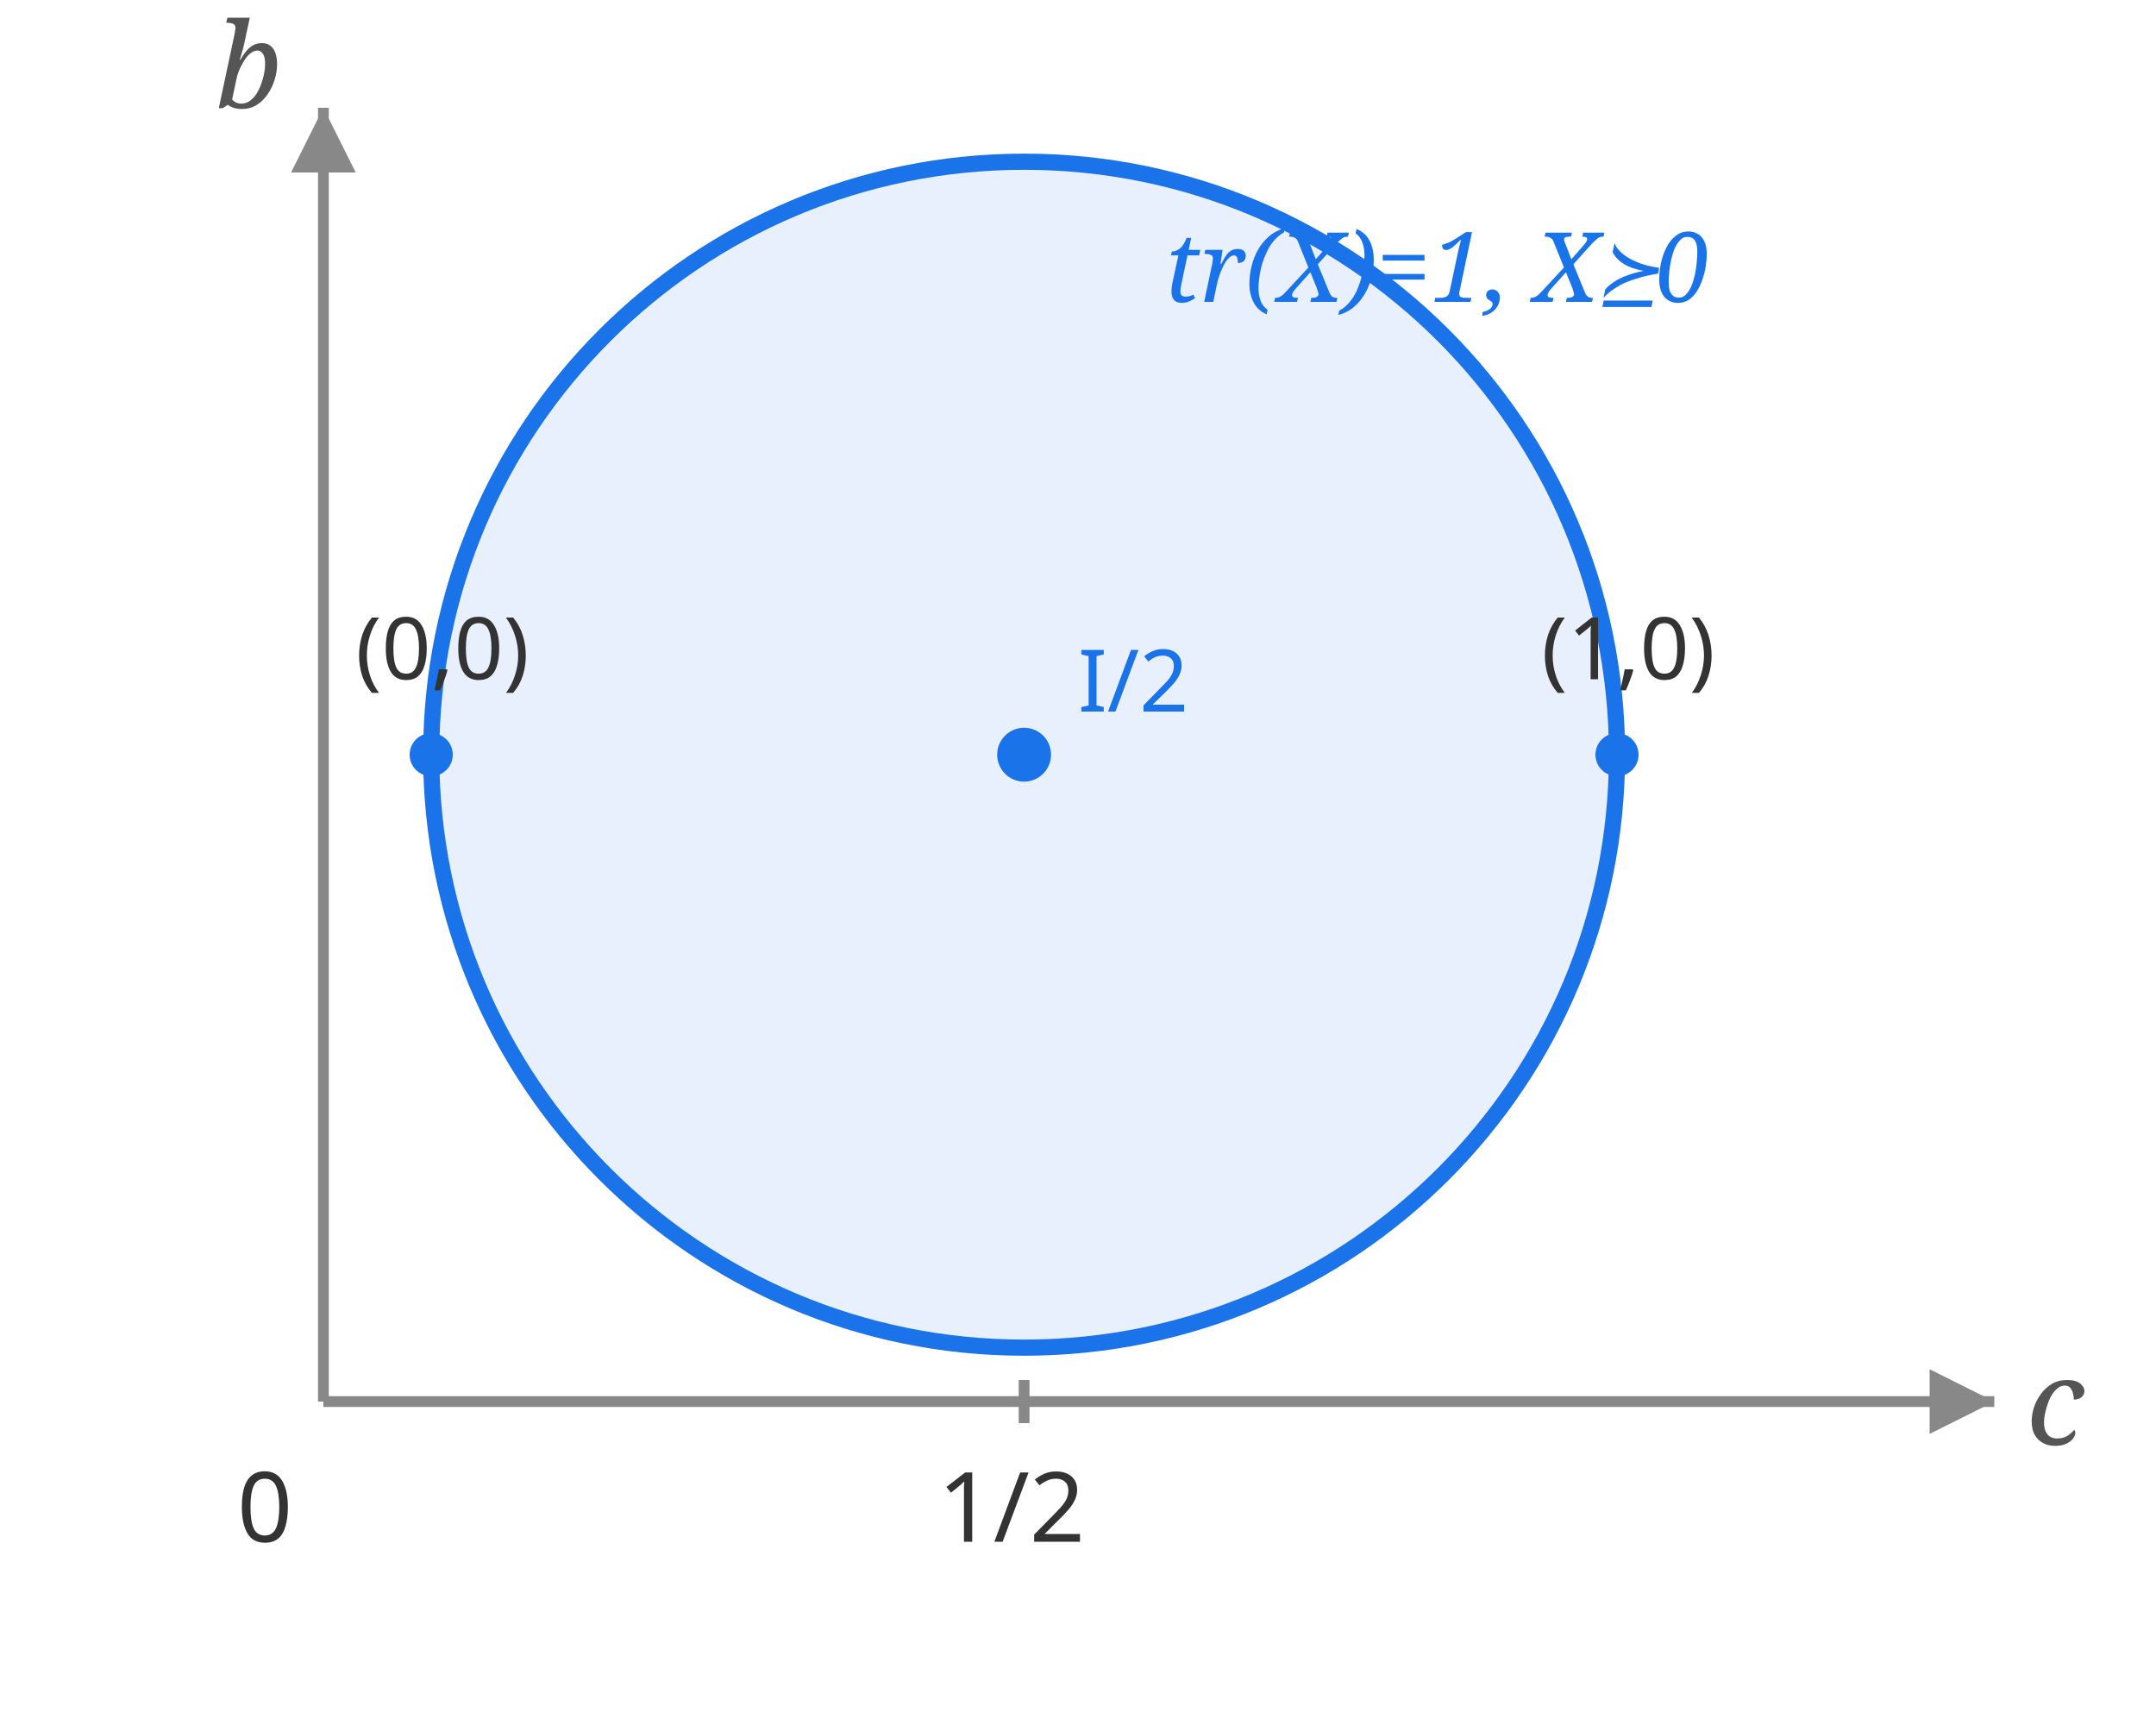
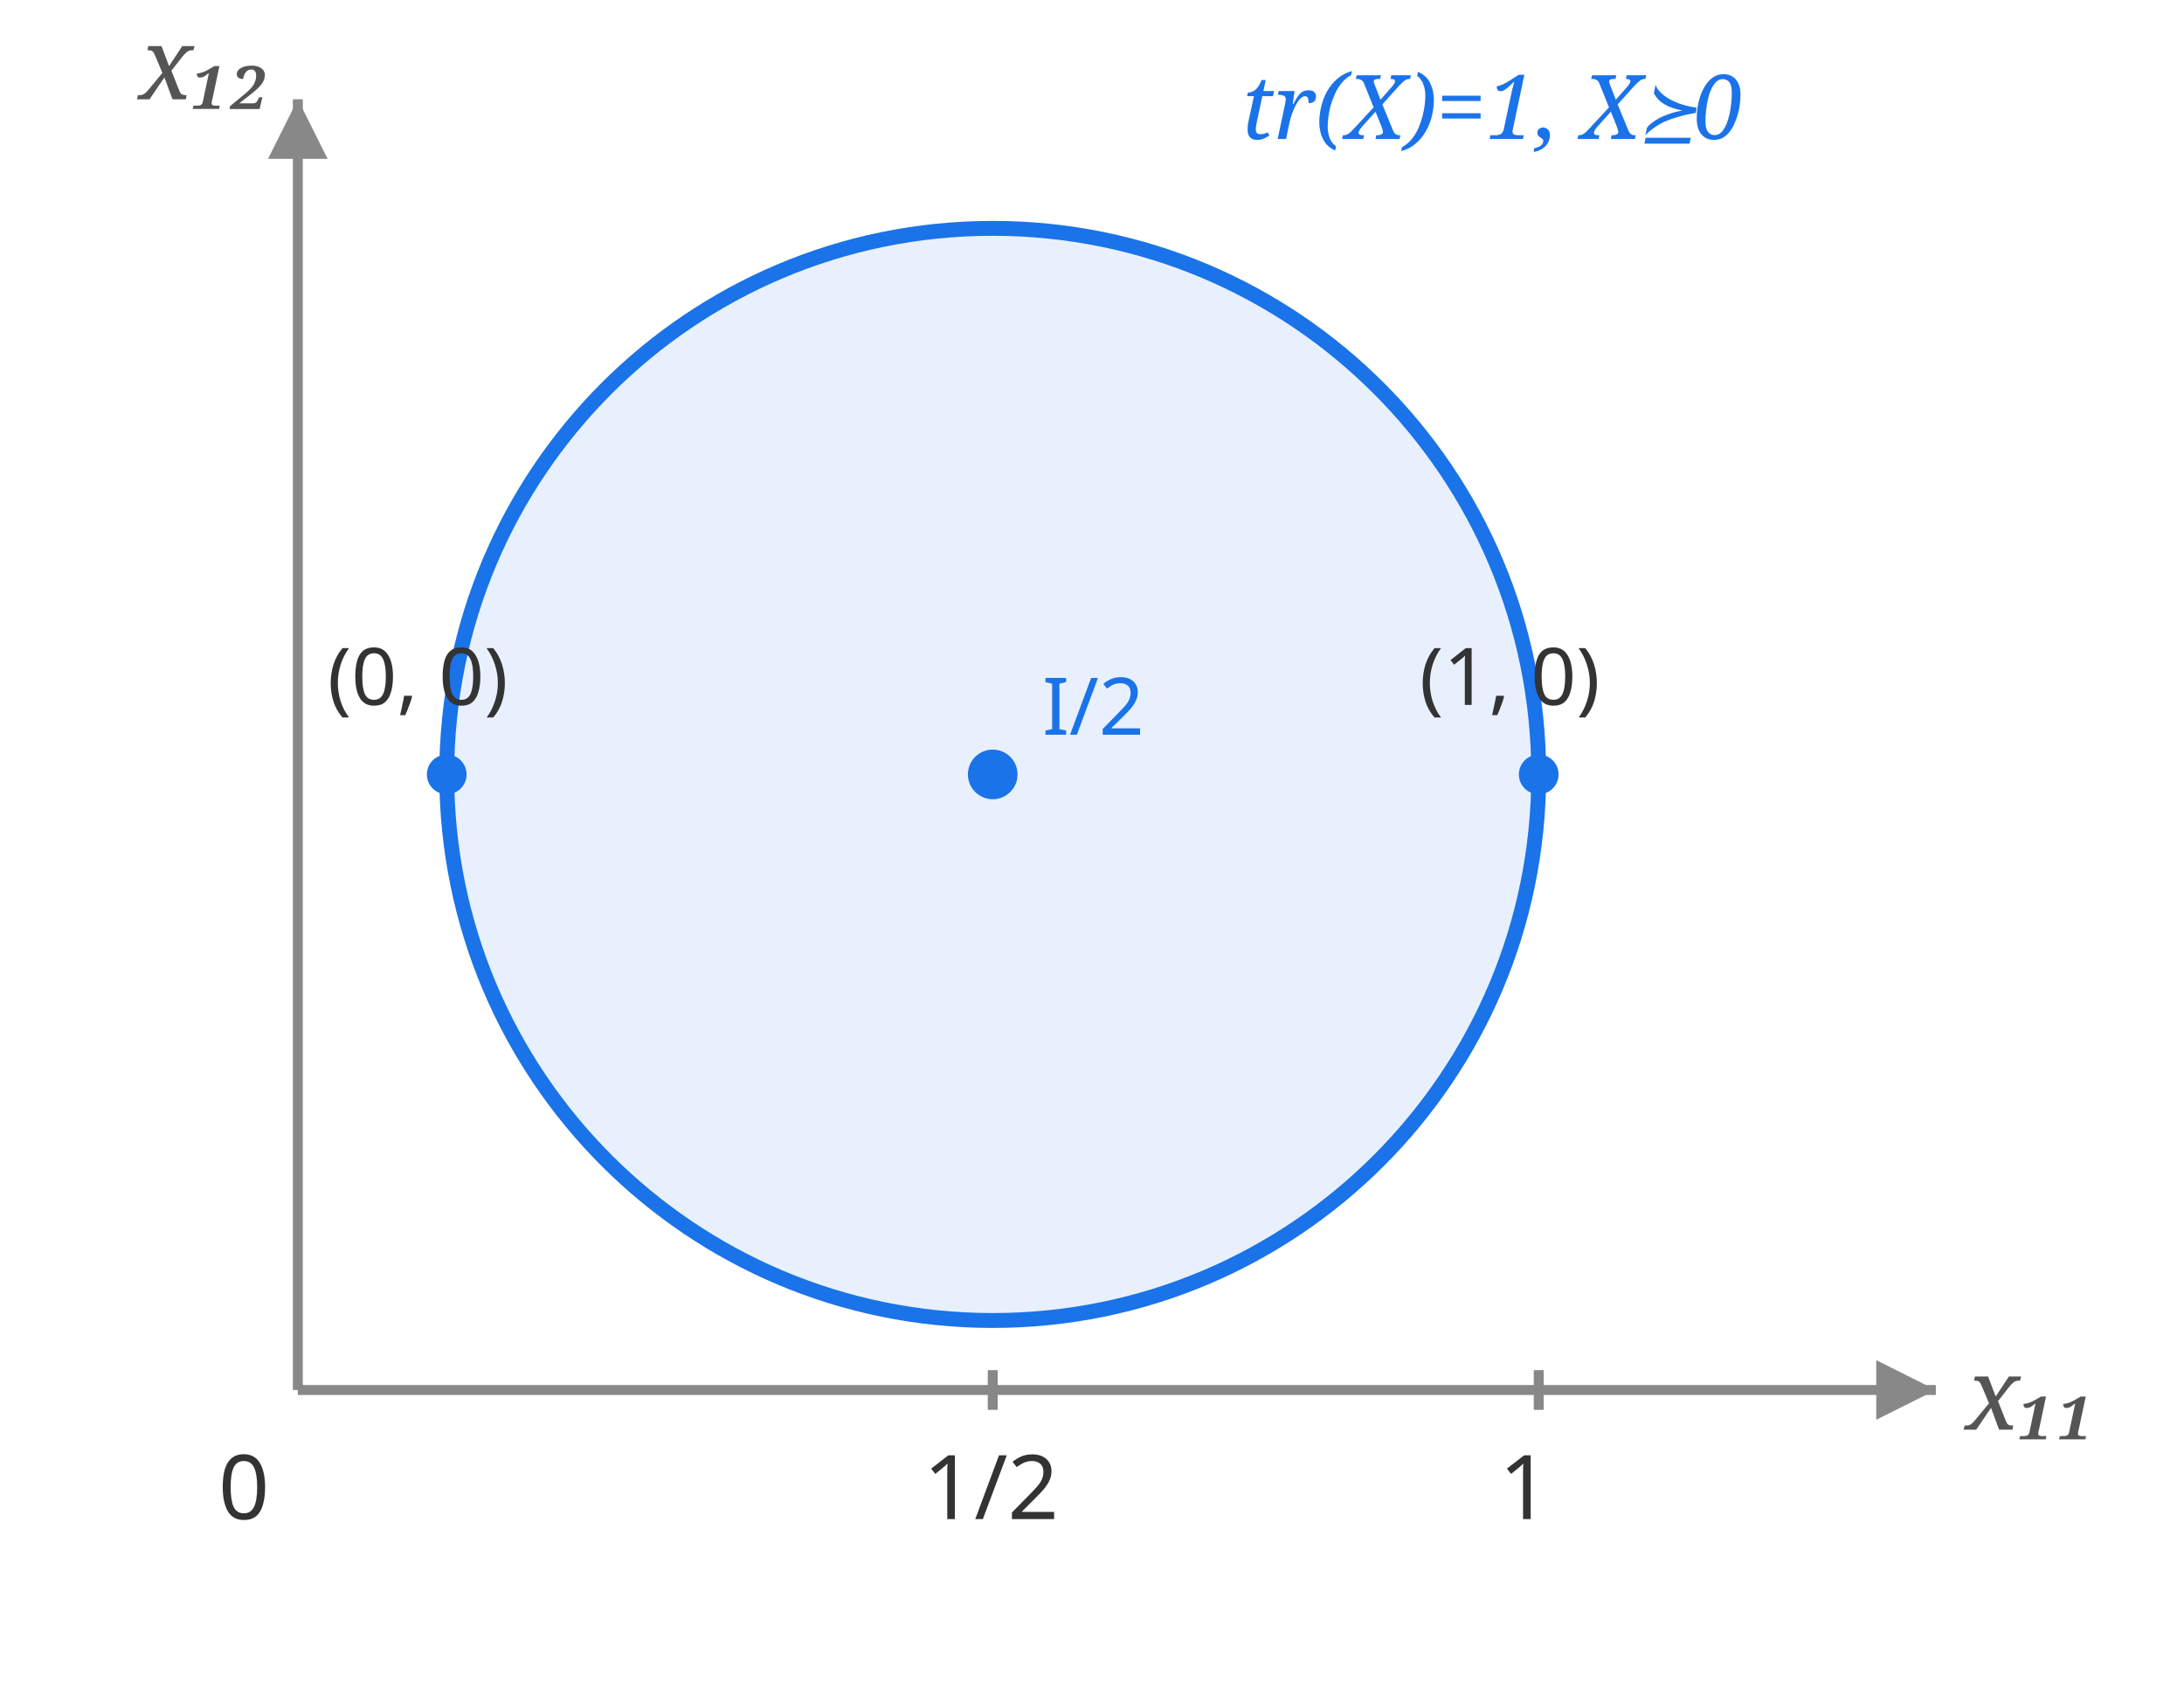
- <svg xmlns="http://www.w3.org/2000/svg" viewBox="0 0 200 160" width="200" height="160">
-   <line x1="30" y1="130" x2="185" y2="130" stroke="#888" stroke-width="1" />
-   <line x1="30" y1="130" x2="30" y2="10" stroke="#888" stroke-width="1" />
-   <polygon points="185,130 179,127 179,133" fill="#888" />
+ <svg xmlns="http://www.w3.org/2000/svg" viewBox="0 0 220 170" width="220" height="170">
+   <line x1="30" y1="140" x2="195" y2="140" stroke="#888" stroke-width="1" />
+   <line x1="30" y1="140" x2="30" y2="10" stroke="#888" stroke-width="1" />
+   <polygon points="195,140 189,137 189,143" fill="#888" />
  <polygon points="30,10 27,16 33,16" fill="#888" />
-   <text x="188" y="134" font-size="11" fill="#555" font-family="serif" font-style="italic">c</text>
-   <text x="20" y="10" font-size="11" fill="#555" font-family="serif" font-style="italic">b</text>
-   <circle cx="95" cy="70" r="55" fill="#e8f0fe" stroke="#1a73e8" stroke-width="1.5" />
-   <circle cx="95" cy="70" r="2.5" fill="#1a73e8" />
-   <text x="100" y="66" font-size="8" fill="#1a73e8" font-family="sans-serif">I/2</text>
-   <text x="108" y="28" font-size="9" fill="#1a73e8" font-family="serif" font-style="italic">tr(X)=1, X⪰0</text>
-   <line x1="95" y1="128" x2="95" y2="132" stroke="#888" stroke-width="1" />
-   <text x="87" y="143" font-size="9" fill="#333" font-family="sans-serif">1/2</text>
-   <text x="22" y="143" font-size="9" fill="#333" font-family="sans-serif">0</text>
-   <circle cx="40" cy="70" r="2" fill="#1a73e8" />
-   <text x="33" y="63" font-size="8" fill="#333" font-family="sans-serif">(0,0)</text>
-   <circle cx="150" cy="70" r="2" fill="#1a73e8" />
-   <text x="143" y="63" font-size="8" fill="#333" font-family="sans-serif">(1,0)</text>
+   <text x="198" y="144" font-size="10" fill="#555" font-family="serif" font-style="italic">x₁₁</text>
+   <text x="14" y="10" font-size="10" fill="#555" font-family="serif" font-style="italic">x₁₂</text>
+   <circle cx="100" cy="78" r="55" fill="#e8f0fe" stroke="#1a73e8" stroke-width="1.5" />
+   <circle cx="100" cy="78" r="2.5" fill="#1a73e8" />
+   <text x="105" y="74" font-size="8" fill="#1a73e8" font-family="sans-serif">I/2</text>
+   <text x="125" y="14" font-size="9" fill="#1a73e8" font-family="serif" font-style="italic">tr(X)=1, X⪰0</text>
+   <line x1="100" y1="138" x2="100" y2="142" stroke="#888" stroke-width="1" />
+   <text x="93" y="153" font-size="9" fill="#333" font-family="sans-serif">1/2</text>
+   <text x="22" y="153" font-size="9" fill="#333" font-family="sans-serif">0</text>
+   <line x1="155" y1="138" x2="155" y2="142" stroke="#888" stroke-width="1" />
+   <text x="151" y="153" font-size="9" fill="#333" font-family="sans-serif">1</text>
+   <circle cx="45" cy="78" r="2" fill="#1a73e8" />
+   <text x="33" y="71" font-size="8" fill="#333" font-family="sans-serif">(0, 0)</text>
+   <circle cx="155" cy="78" r="2" fill="#1a73e8" />
+   <text x="143" y="71" font-size="8" fill="#333" font-family="sans-serif">(1, 0)</text>
</svg>
